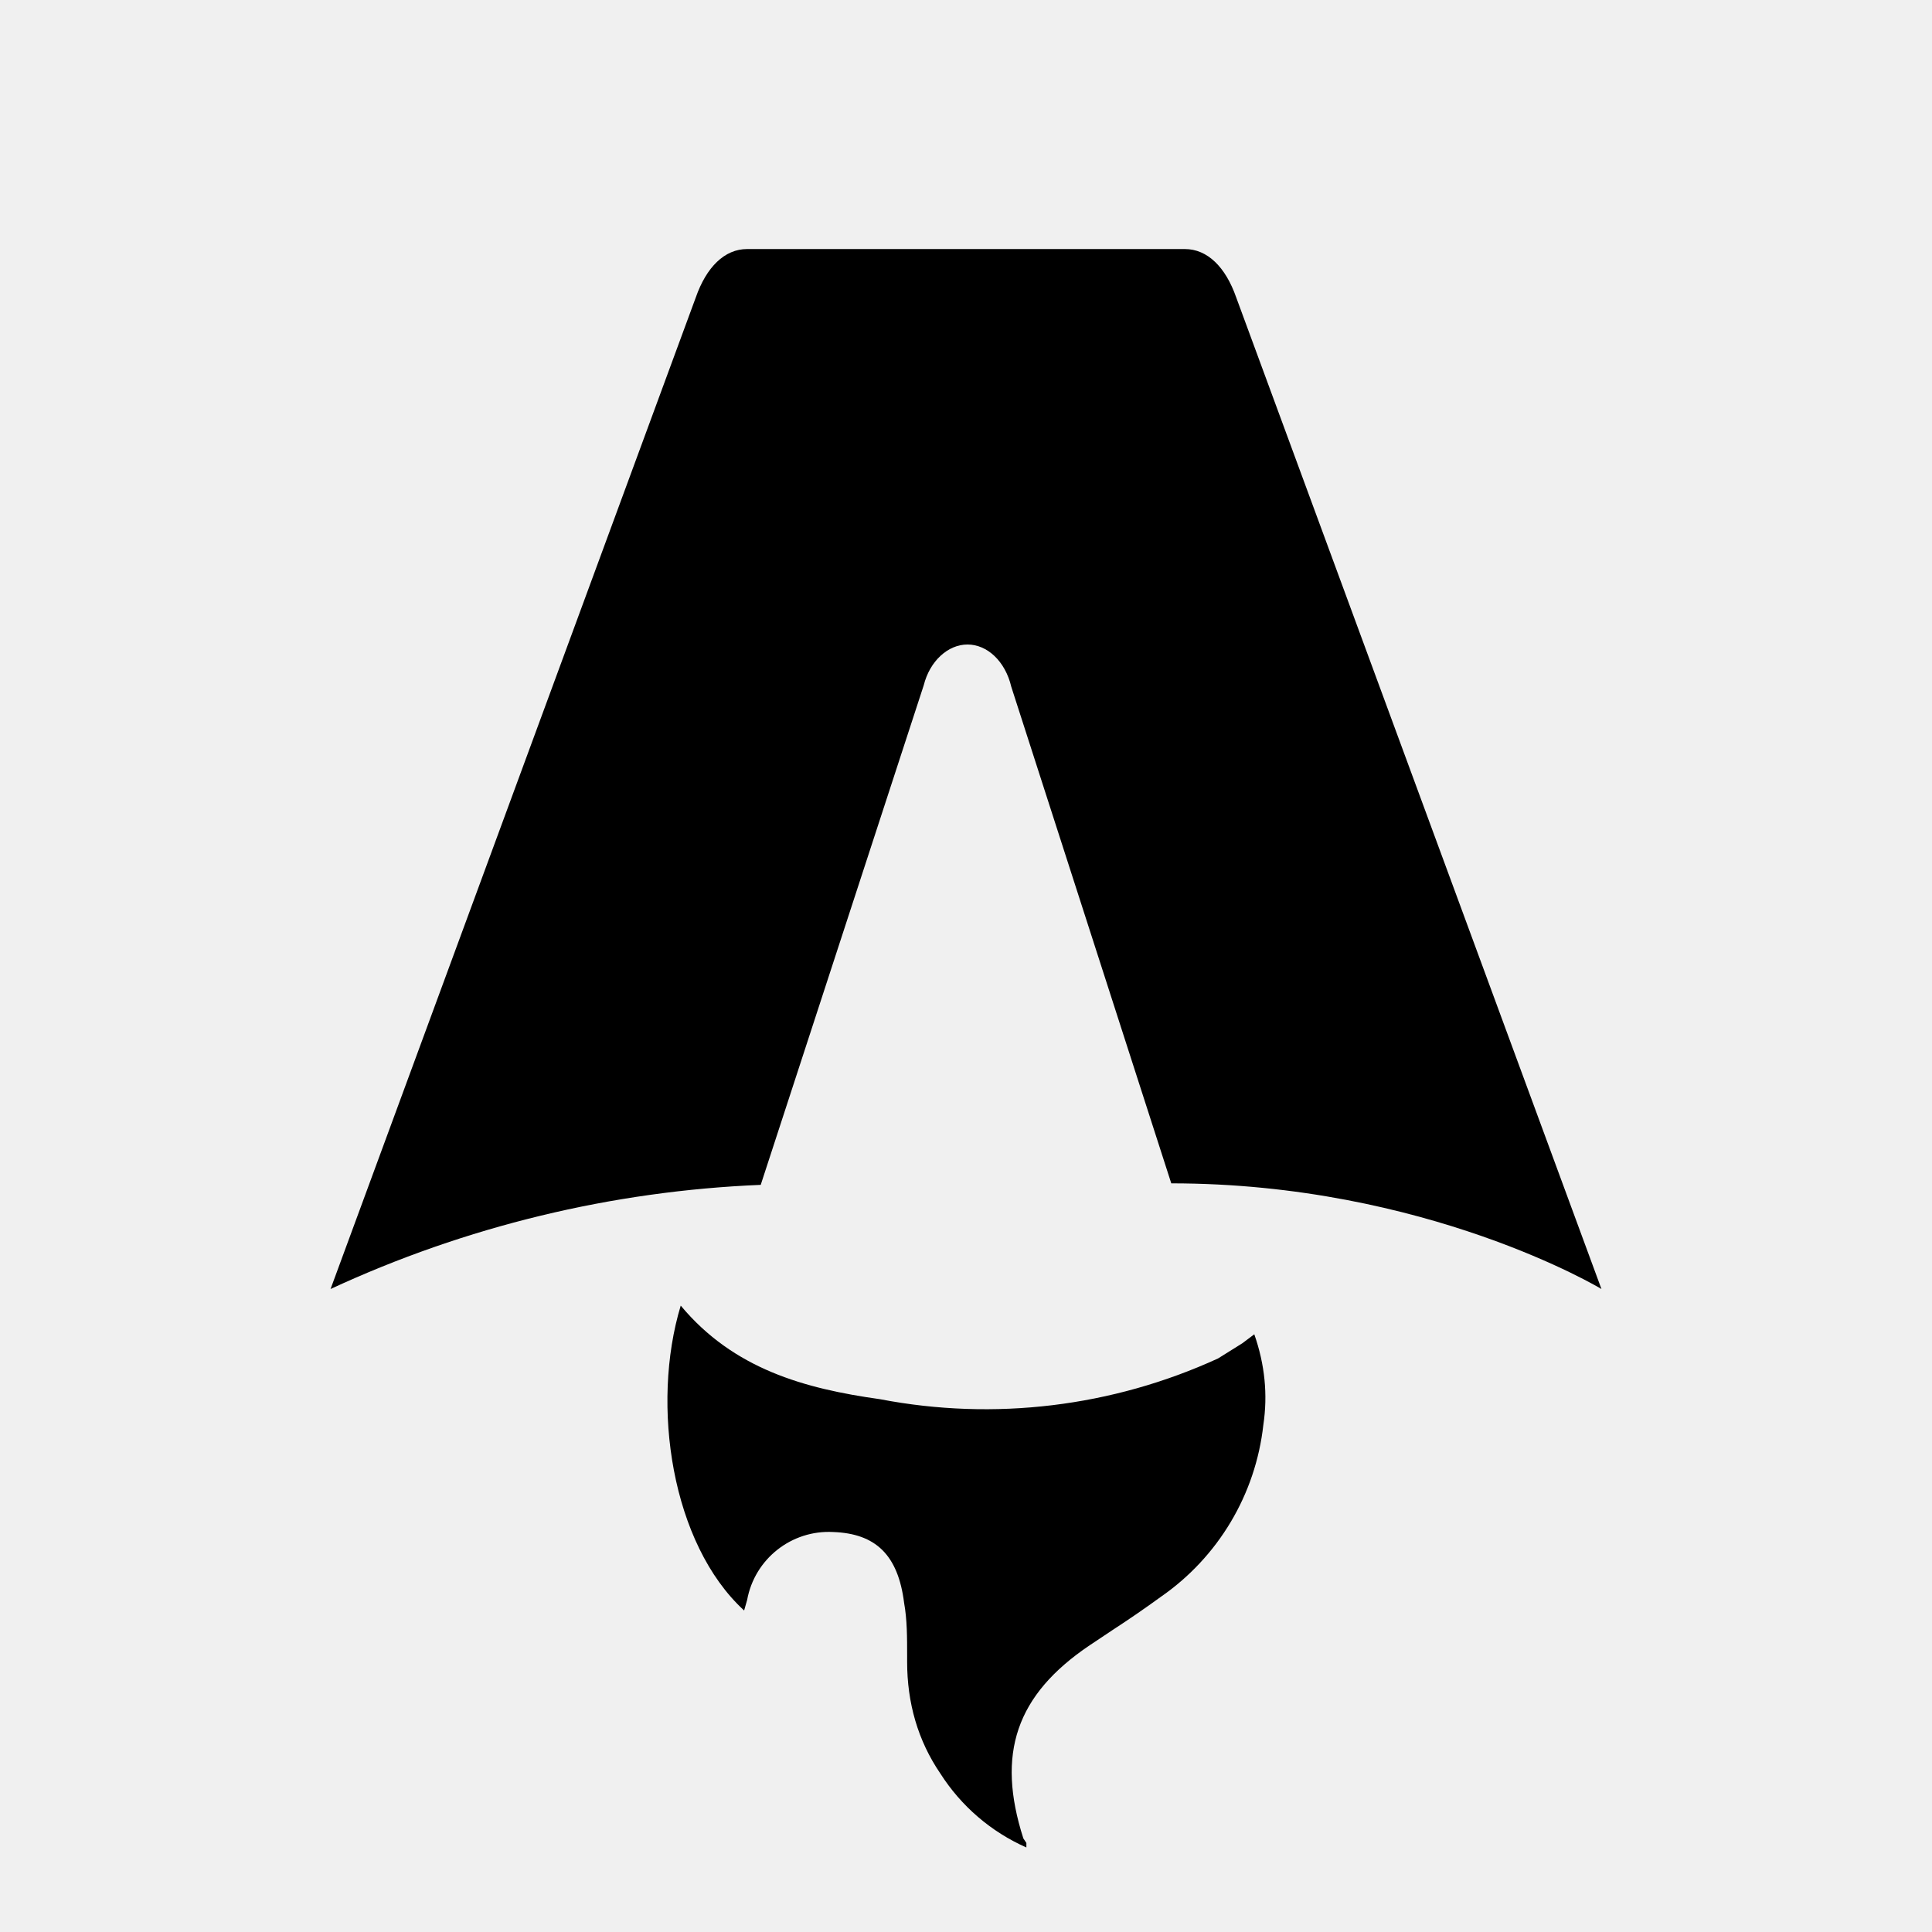
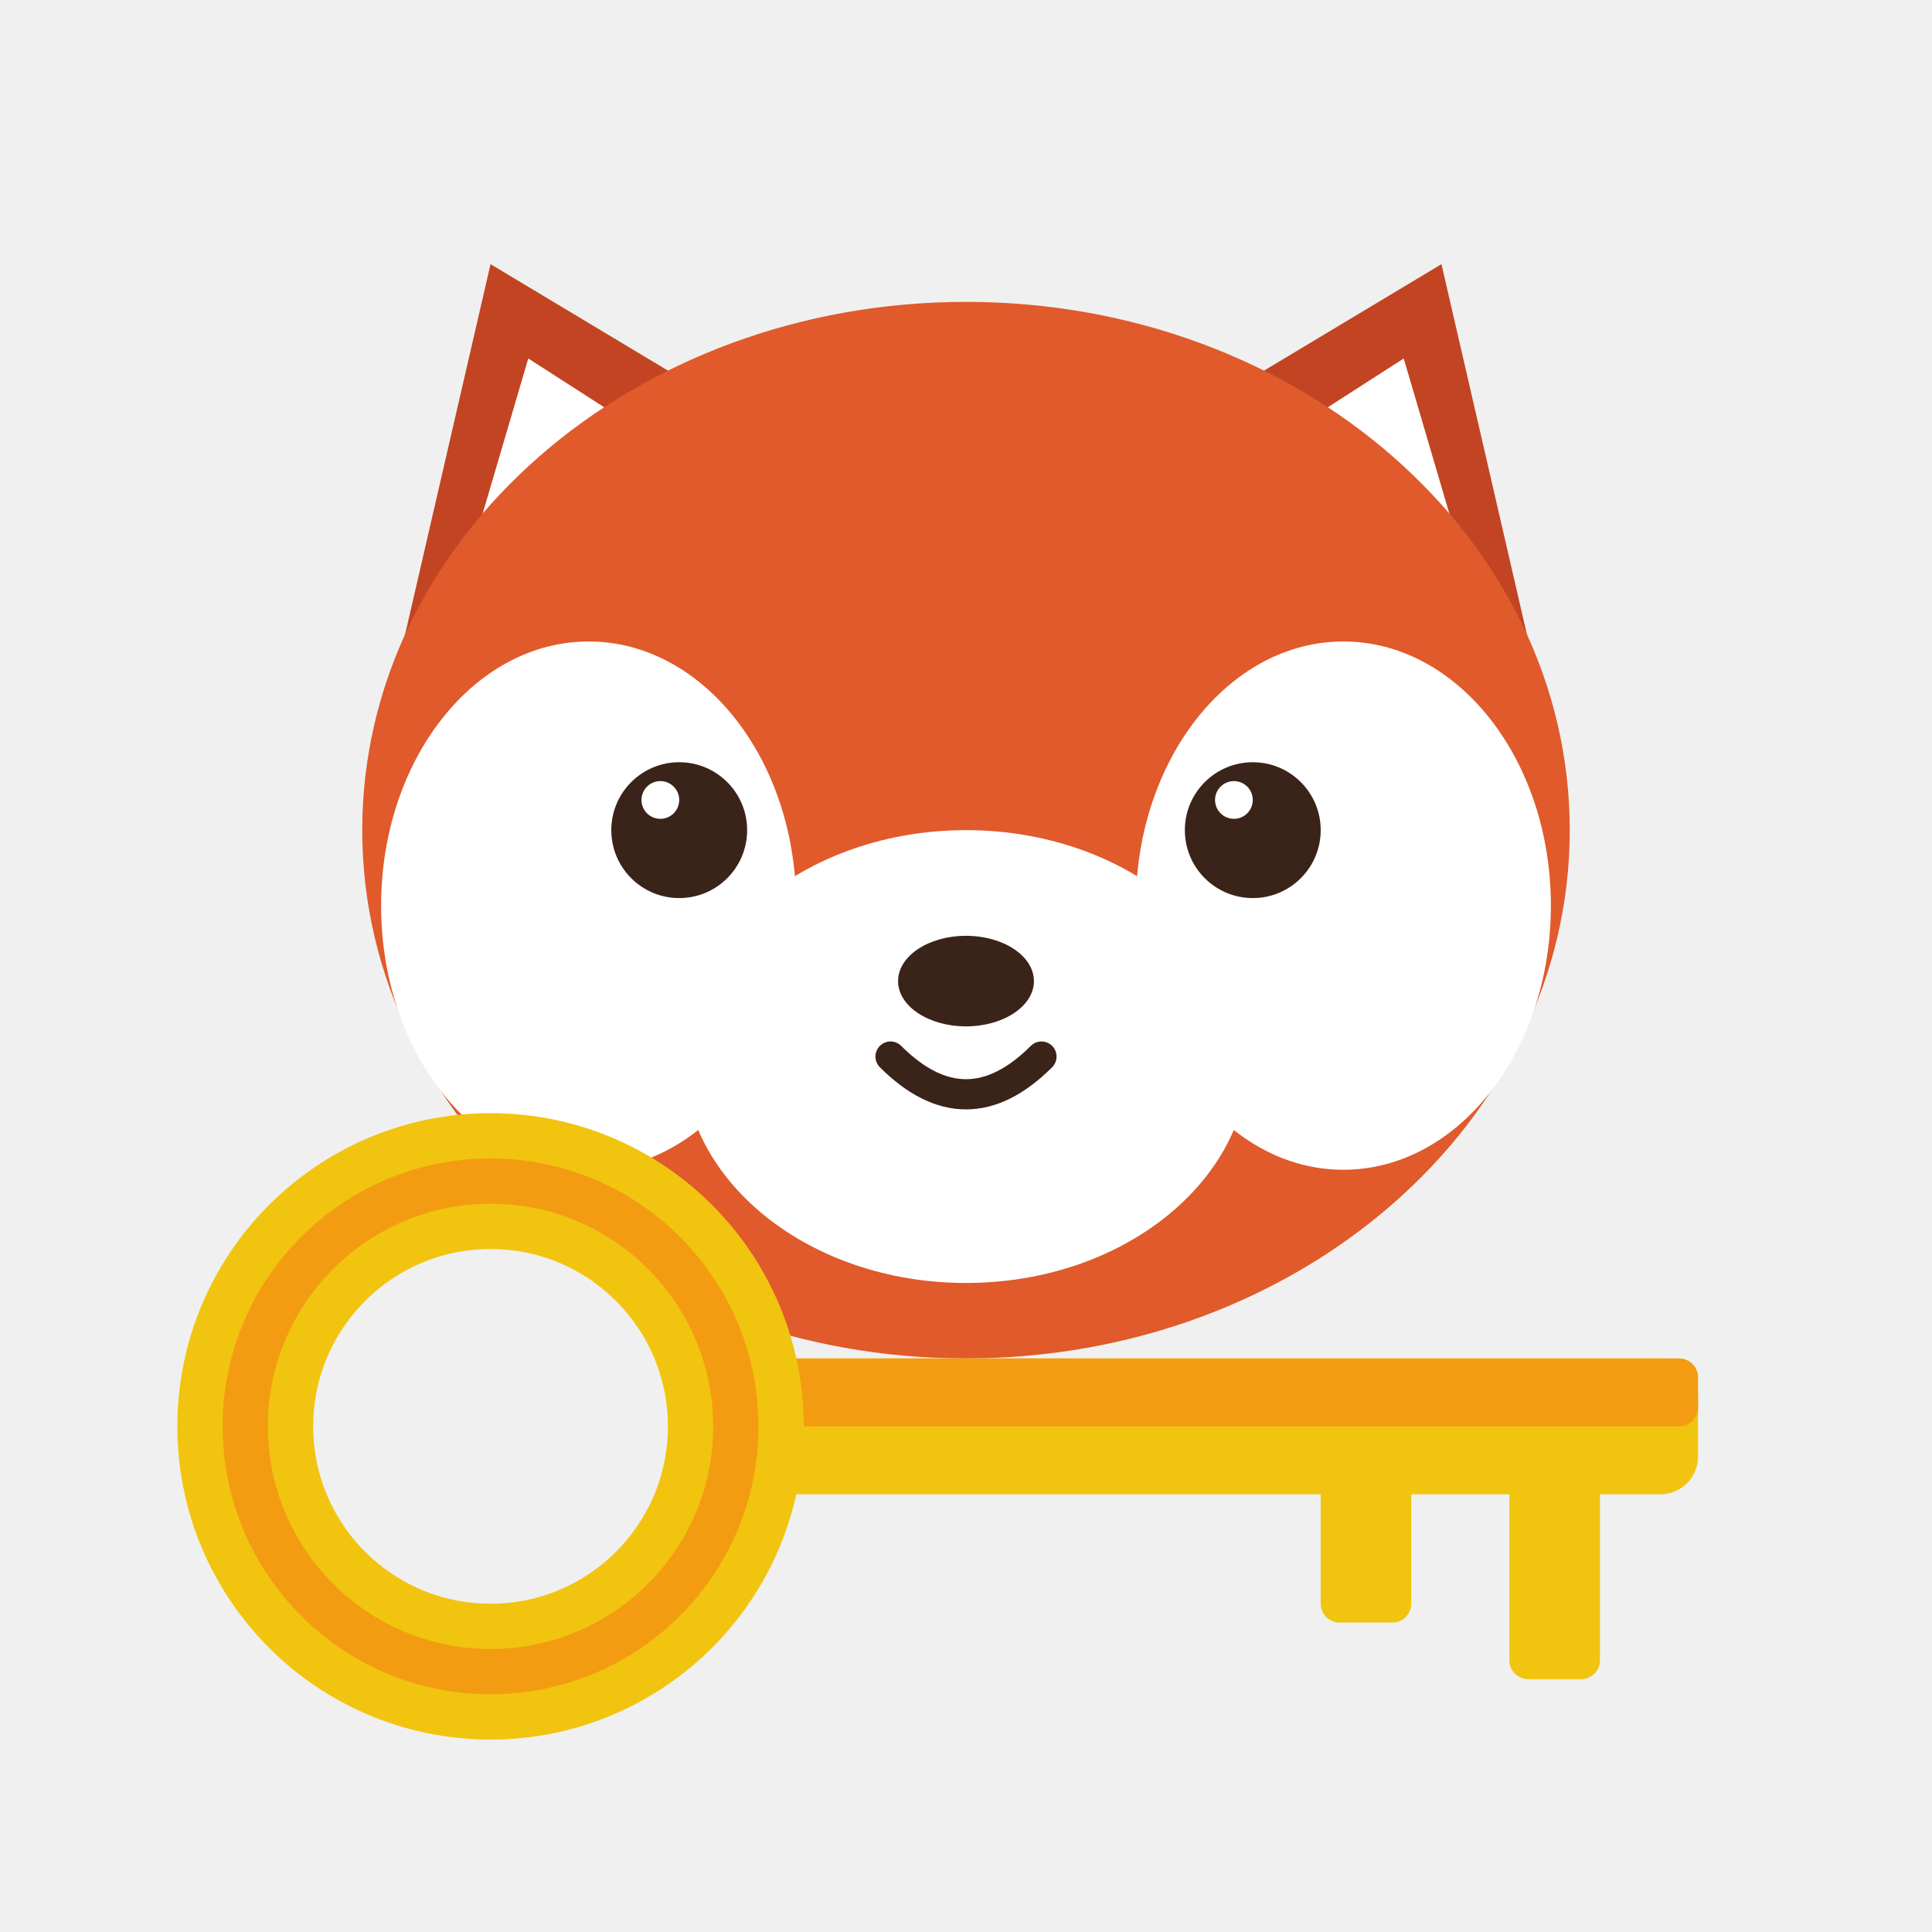
- <svg xmlns="http://www.w3.org/2000/svg" fill="none" viewBox="0 0 128 128">
-   <path d="M50.4 78.5a75.1 75.1 0 0 0-28.5 6.9l24.2-65.7c.7-2 1.9-3.2 3.4-3.2h29c1.5 0 2.7 1.2 3.4 3.2l24.2 65.7s-11.6-7-28.5-7L67 45.5c-.4-1.7-1.6-2.8-2.9-2.8-1.3 0-2.5 1.1-2.9 2.7L50.4 78.5Zm-1.1 28.2Zm-4.2-20.2c-2 6.6-.6 15.8 4.2 20.2a17.5 17.5 0 0 1 .2-.7 5.5 5.5 0 0 1 5.7-4.5c2.8.1 4.3 1.5 4.7 4.7.2 1.1.2 2.3.2 3.5v.4c0 2.7.7 5.2 2.2 7.4a13 13 0 0 0 5.7 4.9v-.3l-.2-.3c-1.8-5.6-.5-9.5 4.4-12.8l1.5-1a73 73 0 0 0 3.2-2.2 16 16 0 0 0 6.8-11.4c.3-2 .1-4-.6-6l-.8.6-1.6 1a37 37 0 0 1-22.4 2.7c-5-.7-9.7-2-13.2-6.2Z" />
-   <style>
-         path { fill: #000; }
-         @media (prefers-color-scheme: dark) {
-             path { fill: #FFF; }
-         }
-     </style>
+ <svg xmlns="http://www.w3.org/2000/svg" viewBox="0 0 512 512">
+   <polygon points="100,200 130,70 230,130" fill="#C24423" />
+   <polygon points="115,180 140,95 210,140" fill="#FFFFFF" />
+   <polygon points="412,200 382,70 282,130" fill="#C24423" />
+   <polygon points="397,180 372,95 302,140" fill="#FFFFFF" />
+   <ellipse cx="256" cy="220" rx="160" ry="140" fill="#E05A2B" />
+   <ellipse cx="156" cy="240" rx="55" ry="70" fill="#FFFFFF" />
+   <ellipse cx="356" cy="240" rx="55" ry="70" fill="#FFFFFF" />
+   <ellipse cx="256" cy="280" rx="75" ry="60" fill="#FFFFFF" />
+   <circle cx="180" cy="220" r="18" fill="#3A2318" />
+   <circle cx="332" cy="220" r="18" fill="#3A2318" />
+   <circle cx="175" cy="212" r="5" fill="#FFFFFF" />
+   <circle cx="327" cy="212" r="5" fill="#FFFFFF" />
+   <ellipse cx="256" cy="260" rx="18" ry="12" fill="#3A2318" />
+   <path d="M 236 280 Q 256 300 276 280" fill="none" stroke="#3A2318" stroke-width="8" stroke-linecap="round" />
+   <rect x="180" y="360" width="270" height="36" rx="10" fill="#F1C40F" />
+   <rect x="180" y="360" width="270" height="18" rx="5" fill="#F39C12" />
+   <rect x="350" y="390" width="24" height="40" rx="5" fill="#F1C40F" />
+   <rect x="400" y="390" width="24" height="55" rx="5" fill="#F1C40F" />
+   <circle cx="130" cy="378" r="65" fill="none" stroke="#F1C40F" stroke-width="36" />
+   <circle cx="130" cy="378" r="65" fill="none" stroke="#F39C12" stroke-width="12" />
</svg>
